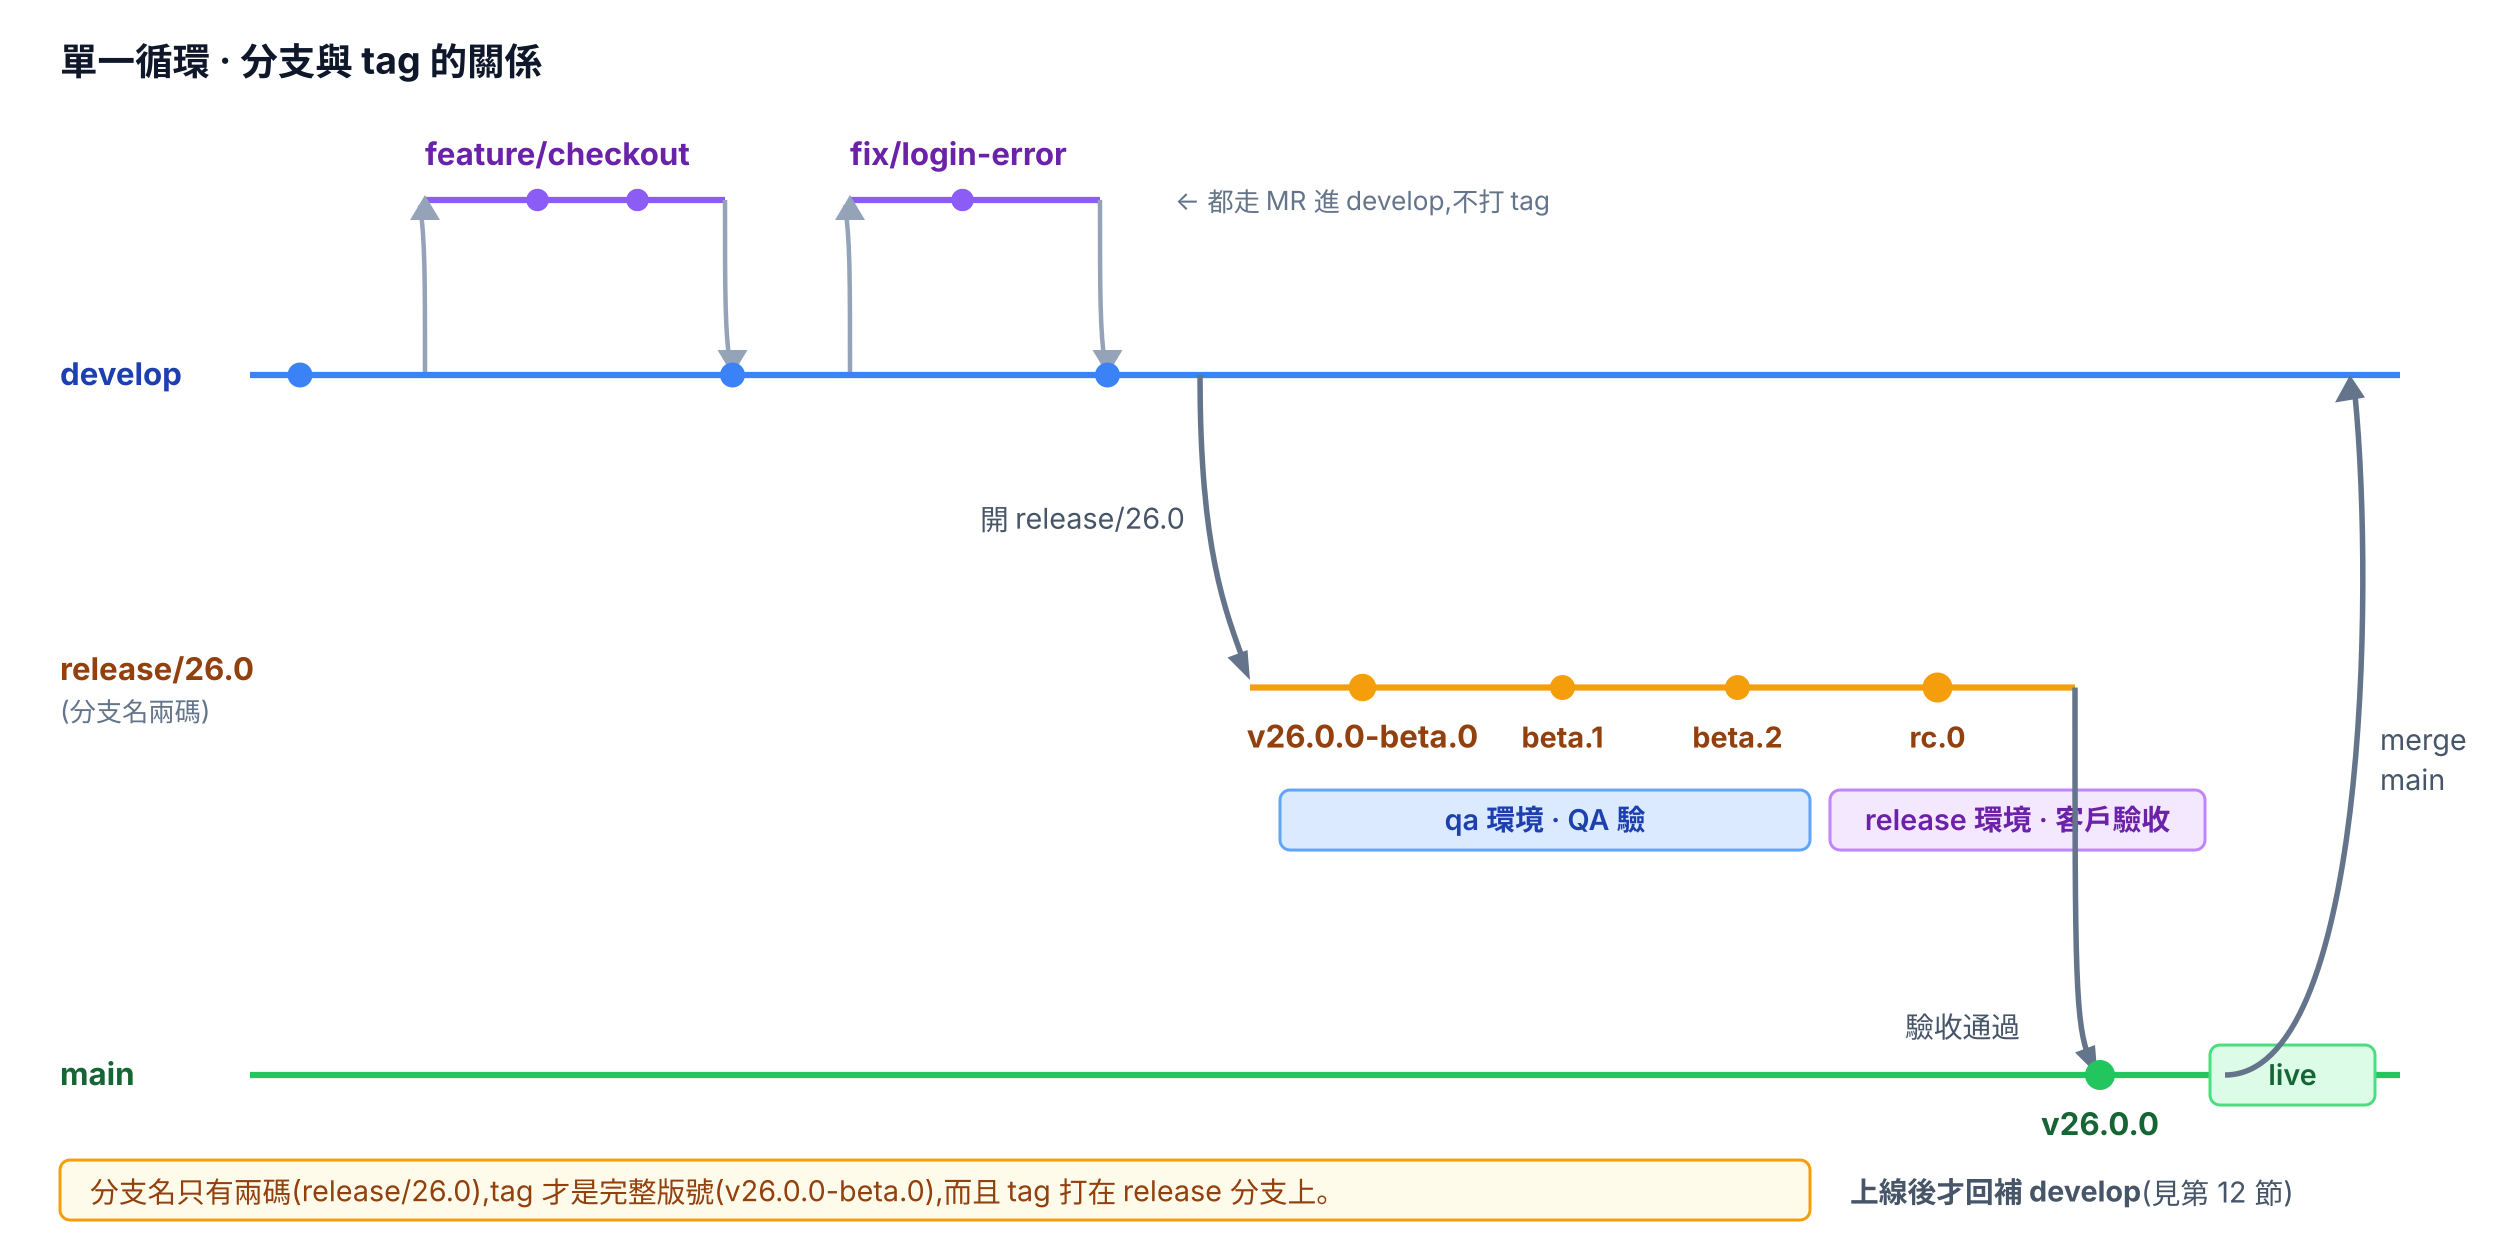
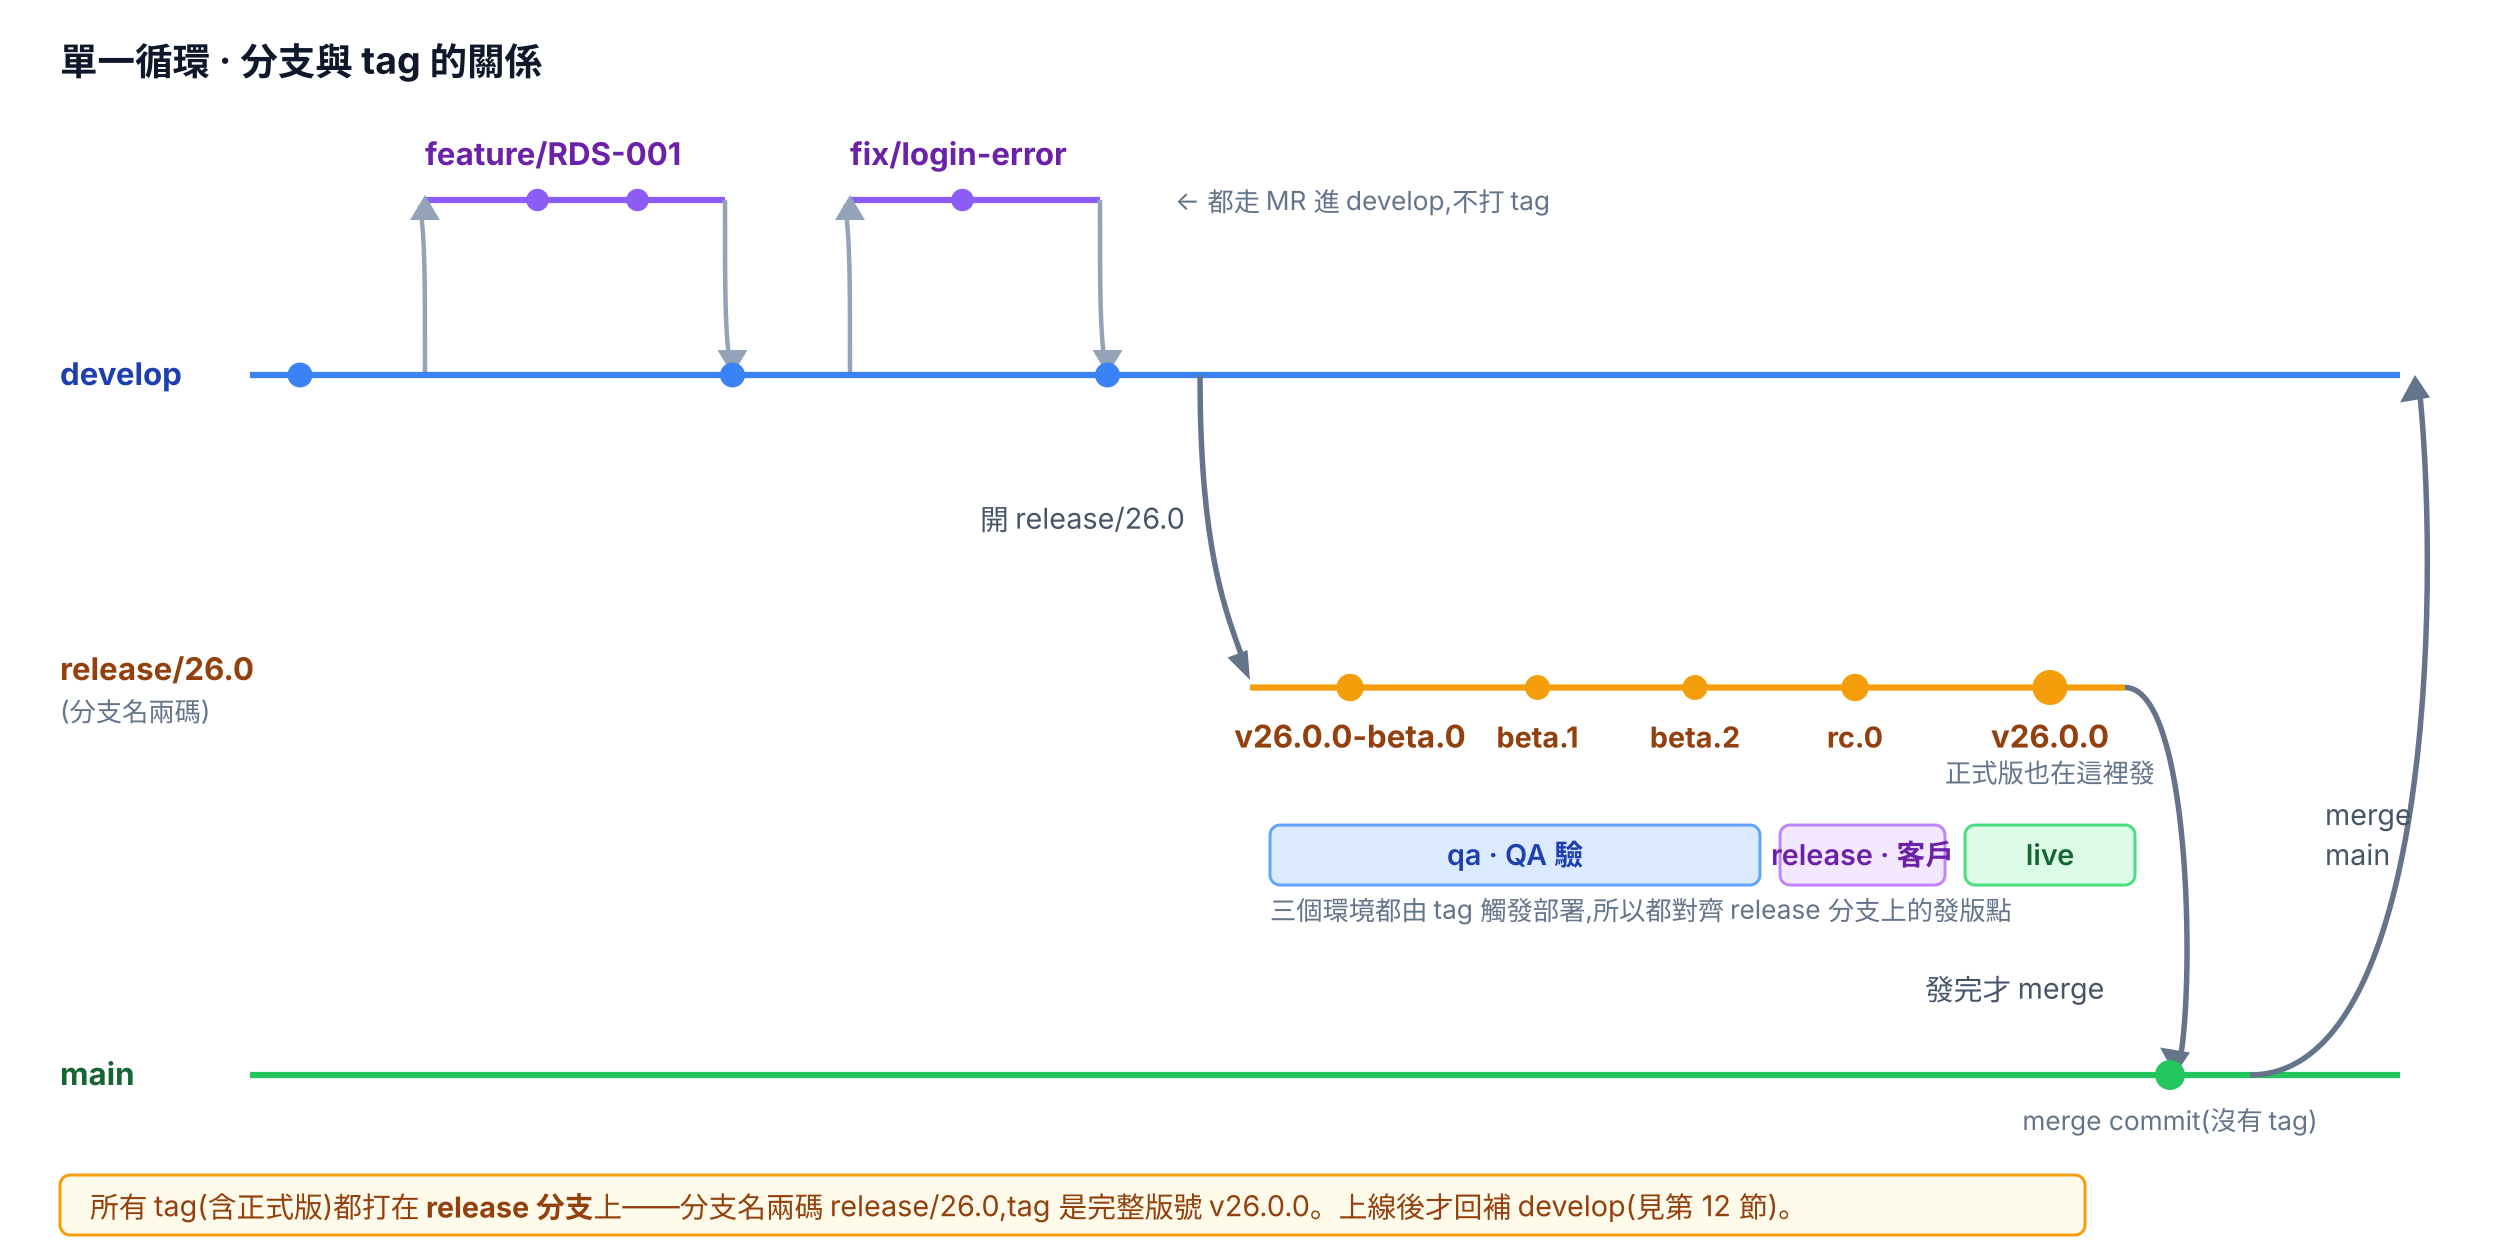
<svg xmlns="http://www.w3.org/2000/svg" viewBox="0 0 1000 500" width="1000" height="500" font-family="-apple-system, BlinkMacSystemFont, 'Segoe UI', 'Noto Sans TC', 'PingFang TC', 'Microsoft JhengHei', sans-serif">
  <style>
    .bg       { fill: #ffffff; }
    .title    { fill: #0f172a; font-size: 15px; font-weight: 700; }
    .brName   { font-size: 12.5px; font-weight: 700; }

    .featLine { stroke: #8b5cf6; stroke-width: 2.5; fill: none; }
    .devLine  { stroke: #3b82f6; stroke-width: 2.5; fill: none; }
    .relLine  { stroke: #f59e0b; stroke-width: 2.5; fill: none; }
    .mainLine { stroke: #22c55e; stroke-width: 2.5; fill: none; }

    .featDot  { fill: #8b5cf6; }
    .devDot   { fill: #3b82f6; }
    .relDot   { fill: #f59e0b; }
    .mainDot  { fill: #22c55e; }

    .featTxt  { fill: #6b21a8; }
    .devTxt   { fill: #1e40af; }
    .relTxt   { fill: #92400e; }
    .mainTxt  { fill: #166534; }

    .flow     { stroke: #94a3b8; stroke-width: 1.8; fill: none; }
    .flowHead { fill: #94a3b8; }
    .flowBig  { stroke: #64748b; stroke-width: 2.2; fill: none; }
    .flowBigH { fill: #64748b; }

    .tag      { font-size: 11.5px; font-weight: 700; }
    .tagFull  { font-size: 12.5px; font-weight: 700; }
    .note     { fill: #475569; font-size: 11.5px; }
    .small    { fill: #64748b; font-size: 10.5px; }

    .envQa    { fill: #dbeafe; stroke: #60a5fa; stroke-width: 1.2; }
    .envRel   { fill: #f3e8ff; stroke: #c084fc; stroke-width: 1.2; }
    .envLive  { fill: #dcfce7; stroke: #4ade80; stroke-width: 1.2; }
    .envQaT   { fill: #1e40af; font-size: 11.5px; font-weight: 600; }
    .envRelT  { fill: #6b21a8; font-size: 11.5px; font-weight: 600; }
    .envLiveT { fill: #166534; font-size: 11.5px; font-weight: 600; }

    .callout  { fill: #fffbeb; stroke: #f59e0b; stroke-width: 1.2; }
    .calloutT { fill: #92400e; font-size: 11.5px; }

    @media (prefers-color-scheme: dark) {
      .bg       { fill: #0f172a; }
      .title    { fill: #f1f5f9; }
      .featLine { stroke: #a78bfa; }
      .devLine  { stroke: #60a5fa; }
      .relLine  { stroke: #fbbf24; }
      .mainLine { stroke: #4ade80; }
      .featDot  { fill: #a78bfa; }
      .devDot   { fill: #60a5fa; }
      .relDot   { fill: #fbbf24; }
      .mainDot  { fill: #4ade80; }
      .featTxt  { fill: #e9d5ff; }
      .devTxt   { fill: #bfdbfe; }
      .relTxt   { fill: #fde68a; }
      .mainTxt  { fill: #bbf7d0; }
      .flow     { stroke: #64748b; }
      .flowHead { fill: #64748b; }
      .flowBig  { stroke: #94a3b8; }
      .flowBigH { fill: #94a3b8; }
      .note     { fill: #cbd5e1; }
      .small    { fill: #94a3b8; }
      .envQa    { fill: #1e3a5f; stroke: #60a5fa; }
      .envRel   { fill: #3b1e5e; stroke: #c084fc; }
      .envLive  { fill: #14532d; stroke: #4ade80; }
      .envQaT   { fill: #bfdbfe; }
      .envRelT  { fill: #e9d5ff; }
      .envLiveT { fill: #bbf7d0; }
      .callout  { fill: #422006; stroke: #fbbf24; }
      .calloutT { fill: #fde68a; }
    }
  </style>
  <rect class="bg" x="0" y="0" width="1000" height="500" />
  <text class="title" x="24" y="30">單一循環 · 分支與 tag 的關係</text>
  <line class="featLine" x1="170" y1="80" x2="290" y2="80" />
  <circle class="featDot" cx="215" cy="80" r="4.5" />
  <circle class="featDot" cx="255" cy="80" r="4.5" />
-   <text class="brName featTxt" x="170" y="66">feature/checkout</text>
+   <text class="brName featTxt" x="170" y="66">feature/RDS-001</text>
  <line class="featLine" x1="340" y1="80" x2="440" y2="80" />
  <circle class="featDot" cx="385" cy="80" r="4.5" />
  <text class="brName featTxt" x="340" y="66">fix/login-error</text>
  <text class="small" x="470" y="84">← 都走 MR 進 develop,不打 tag</text>
  <path class="flow" d="M170,150 C170,110 170,96 168,82" />
  <polygon class="flowHead" points="170,78 164,88 176,88" />
  <path class="flow" d="M290,80 C290,118 290,132 292,146" />
  <polygon class="flowHead" points="293,150 287,140 299,140" />
  <path class="flow" d="M340,150 C340,110 340,96 338,82" />
  <polygon class="flowHead" points="340,78 334,88 346,88" />
  <path class="flow" d="M440,80 C440,118 440,132 442,146" />
  <polygon class="flowHead" points="443,150 437,140 449,140" />
  <line class="devLine" x1="100" y1="150" x2="960" y2="150" />
  <text class="brName devTxt" x="24" y="154">develop</text>
  <circle class="devDot" cx="120" cy="150" r="5" />
  <circle class="devDot" cx="293" cy="150" r="5" />
  <circle class="devDot" cx="443" cy="150" r="5" />
  <path class="flowBig" d="M480,150 C480,220 490,244 498,266" />
  <polygon class="flowBigH" points="500,272 491,263 499,260" />
  <text class="note" x="392" y="212">開 release/26.0</text>
-   <line class="relLine" x1="500" y1="275" x2="830" y2="275" />
+   <line class="relLine" x1="500" y1="275" x2="850" y2="275" />
  <text class="brName relTxt" x="24" y="272">release/26.0</text>
  <text class="small" x="24" y="288">(分支名兩碼)</text>
  <g class="relDot">
-     <circle cx="545" cy="275" r="5.5" />
-     <circle cx="625" cy="275" r="5" />
-     <circle cx="695" cy="275" r="5" />
-     <circle cx="775" cy="275" r="6" />
+     <circle cx="540" cy="275" r="5.5" />
+     <circle cx="615" cy="275" r="5" />
+     <circle cx="678" cy="275" r="5" />
+     <circle cx="742" cy="275" r="5.5" />
+     <circle cx="820" cy="275" r="7" />
  </g>
-   <text class="tagFull relTxt" x="545" y="299" text-anchor="middle">v26.0.0-beta.0</text>
-   <text class="tag relTxt" x="625" y="299" text-anchor="middle">beta.1</text>
-   <text class="tag relTxt" x="695" y="299" text-anchor="middle">beta.2</text>
-   <text class="tag relTxt" x="775" y="299" text-anchor="middle">rc.0</text>
-   <rect class="envQa" x="512" y="316" width="212" height="24" rx="4" />
-   <text class="envQaT" x="618" y="332" text-anchor="middle">qa 環境 · QA 驗</text>
-   <rect class="envRel" x="732" y="316" width="150" height="24" rx="4" />
-   <text class="envRelT" x="807" y="332" text-anchor="middle">release 環境 · 客戶驗收</text>
-   <path class="flowBig" d="M830,275 C830,390 830,410 836,424" />
-   <polygon class="flowBigH" points="839,430 830,421 838,418" />
-   <text class="note" x="762" y="415">驗收通過</text>
+   <text class="tagFull relTxt" x="540" y="299" text-anchor="middle">v26.0.0-beta.0</text>
+   <text class="tag relTxt" x="615" y="299" text-anchor="middle">beta.1</text>
+   <text class="tag relTxt" x="678" y="299" text-anchor="middle">beta.2</text>
+   <text class="tag relTxt" x="742" y="299" text-anchor="middle">rc.0</text>
+   <text class="tagFull relTxt" x="820" y="299" text-anchor="middle">v26.0.0</text>
+   <text class="small" x="820" y="313" text-anchor="middle">正式版也在這裡發</text>
+   <rect class="envQa" x="508" y="330" width="196" height="24" rx="4" />
+   <text class="envQaT" x="606" y="346" text-anchor="middle">qa · QA 驗</text>
+   <rect class="envRel" x="712" y="330" width="66" height="24" rx="4" />
+   <text class="envRelT" x="745" y="346" text-anchor="middle" font-size="10.5">release · 客戶</text>
+   <rect class="envLive" x="786" y="330" width="68" height="24" rx="4" />
+   <text class="envLiveT" x="820" y="346" text-anchor="middle">live</text>
+   <text class="small" x="508" y="368">三個環境都由 tag 觸發部署,所以都對齊 release 分支上的發版點</text>
+   <path class="flowBig" d="M850,275 C876,275 878,392 872,424" />
+   <polygon class="flowBigH" points="870,430 864,419 876,421" />
+   <text class="note" x="770" y="400">發完才 merge</text>
  <line class="mainLine" x1="100" y1="430" x2="960" y2="430" />
  <text class="brName mainTxt" x="24" y="434">main</text>
-   <circle class="mainDot" cx="840" cy="430" r="6" />
-   <text class="tagFull mainTxt" x="840" y="454" text-anchor="middle">v26.0.0</text>
-   <rect class="envLive" x="884" y="418" width="66" height="24" rx="4" />
-   <text class="envLiveT" x="917" y="434" text-anchor="middle">live</text>
-   <path class="flowBig" d="M890,430 C946,430 950,240 942,158" />
-   <polygon class="flowBigH" points="940,150 934,161 946,159" />
-   <text class="note" x="952" y="300">merge</text>
-   <text class="note" x="952" y="316">main</text>
-   <rect class="callout" x="24" y="464" width="700" height="24" rx="4" />
-   <text class="calloutT" x="36" y="481">分支名只有兩碼(release/26.0),tag 才是完整版號(v26.0.0-beta.0),而且 tag 打在 release 分支上。</text>
-   <text class="note" x="740" y="481">
-     <tspan font-weight="700">上線後才回補 develop</tspan>(見第 12 節)</text>
+   <circle class="mainDot" cx="868" cy="430" r="6" />
+   <text class="small" x="868" y="452" text-anchor="middle">merge commit(沒有 tag)</text>
+   <path class="flowBig" d="M900,430 C972,430 976,240 968,158" />
+   <polygon class="flowBigH" points="966,150 960,161 972,159" />
+   <text class="note" x="930" y="330">merge</text>
+   <text class="note" x="930" y="346">main</text>
+   <rect class="callout" x="24" y="470" width="810" height="24" rx="4" />
+   <text class="calloutT" x="36" y="487">所有 tag(含正式版)都打在 <tspan font-weight="700">release 分支</tspan>上——分支名兩碼 release/26.0,tag 是完整版號 v26.0.0。上線後才回補 develop(見第 12 節)。</text>
</svg>
